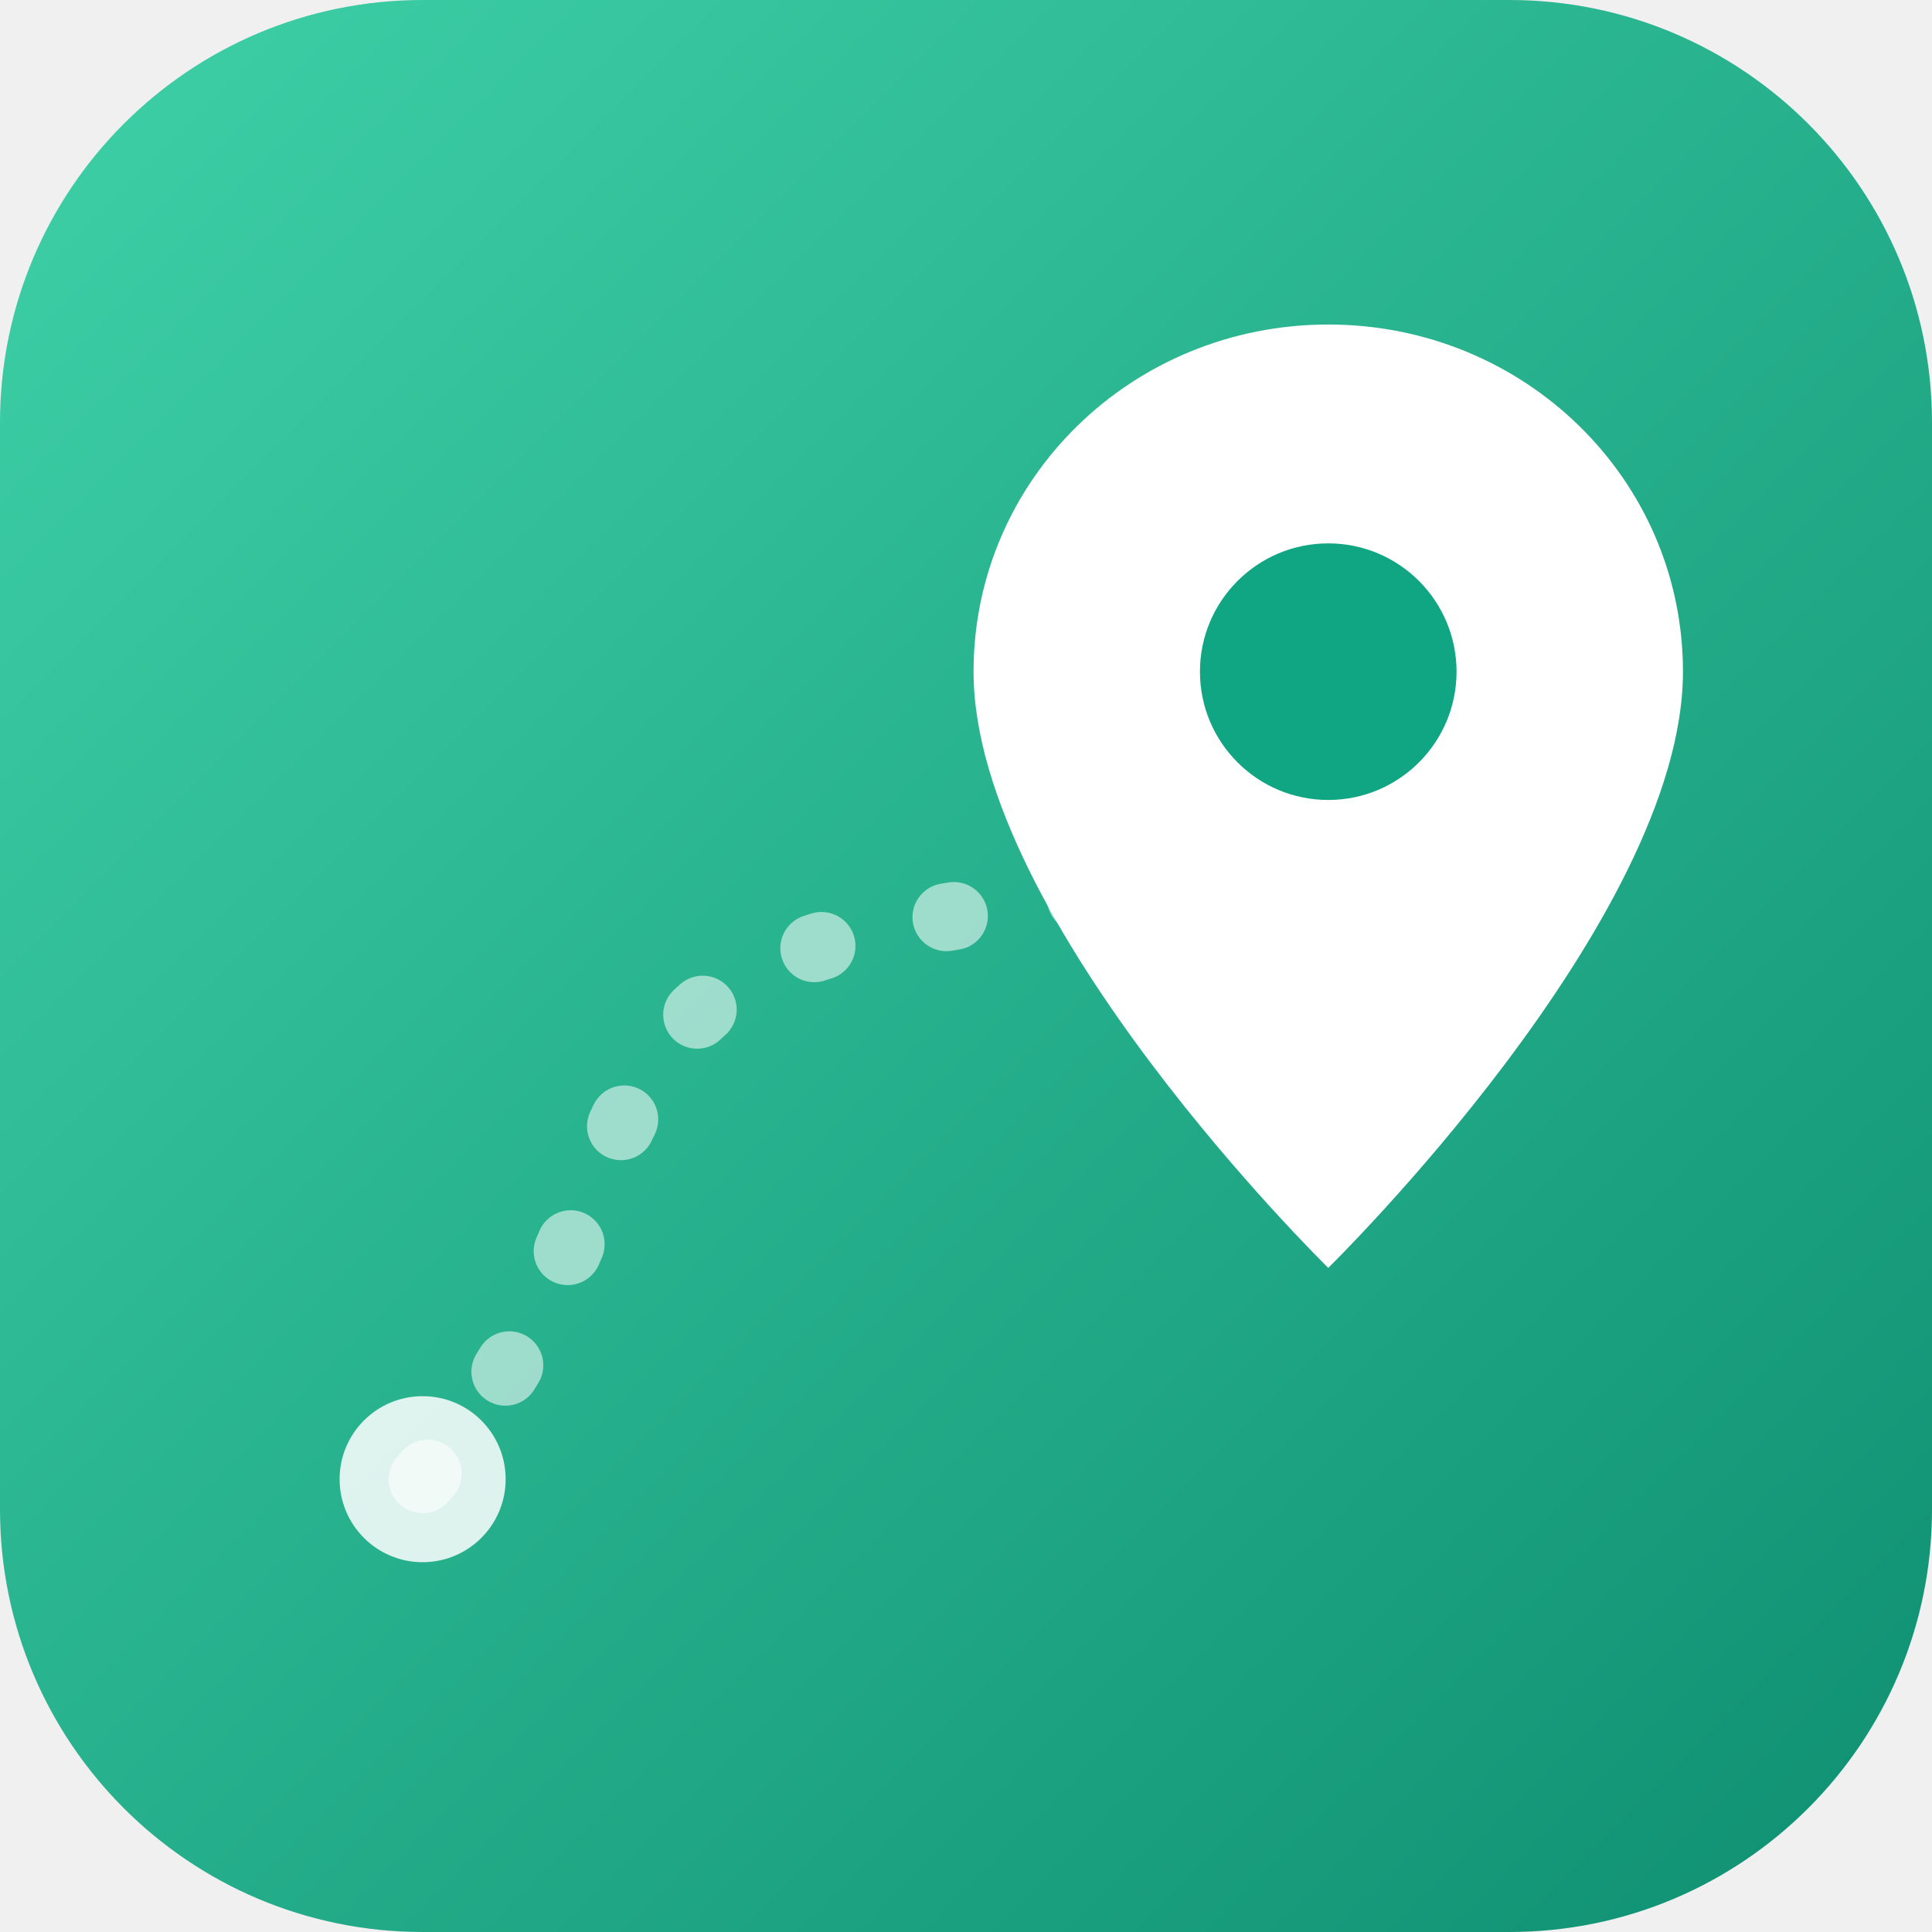
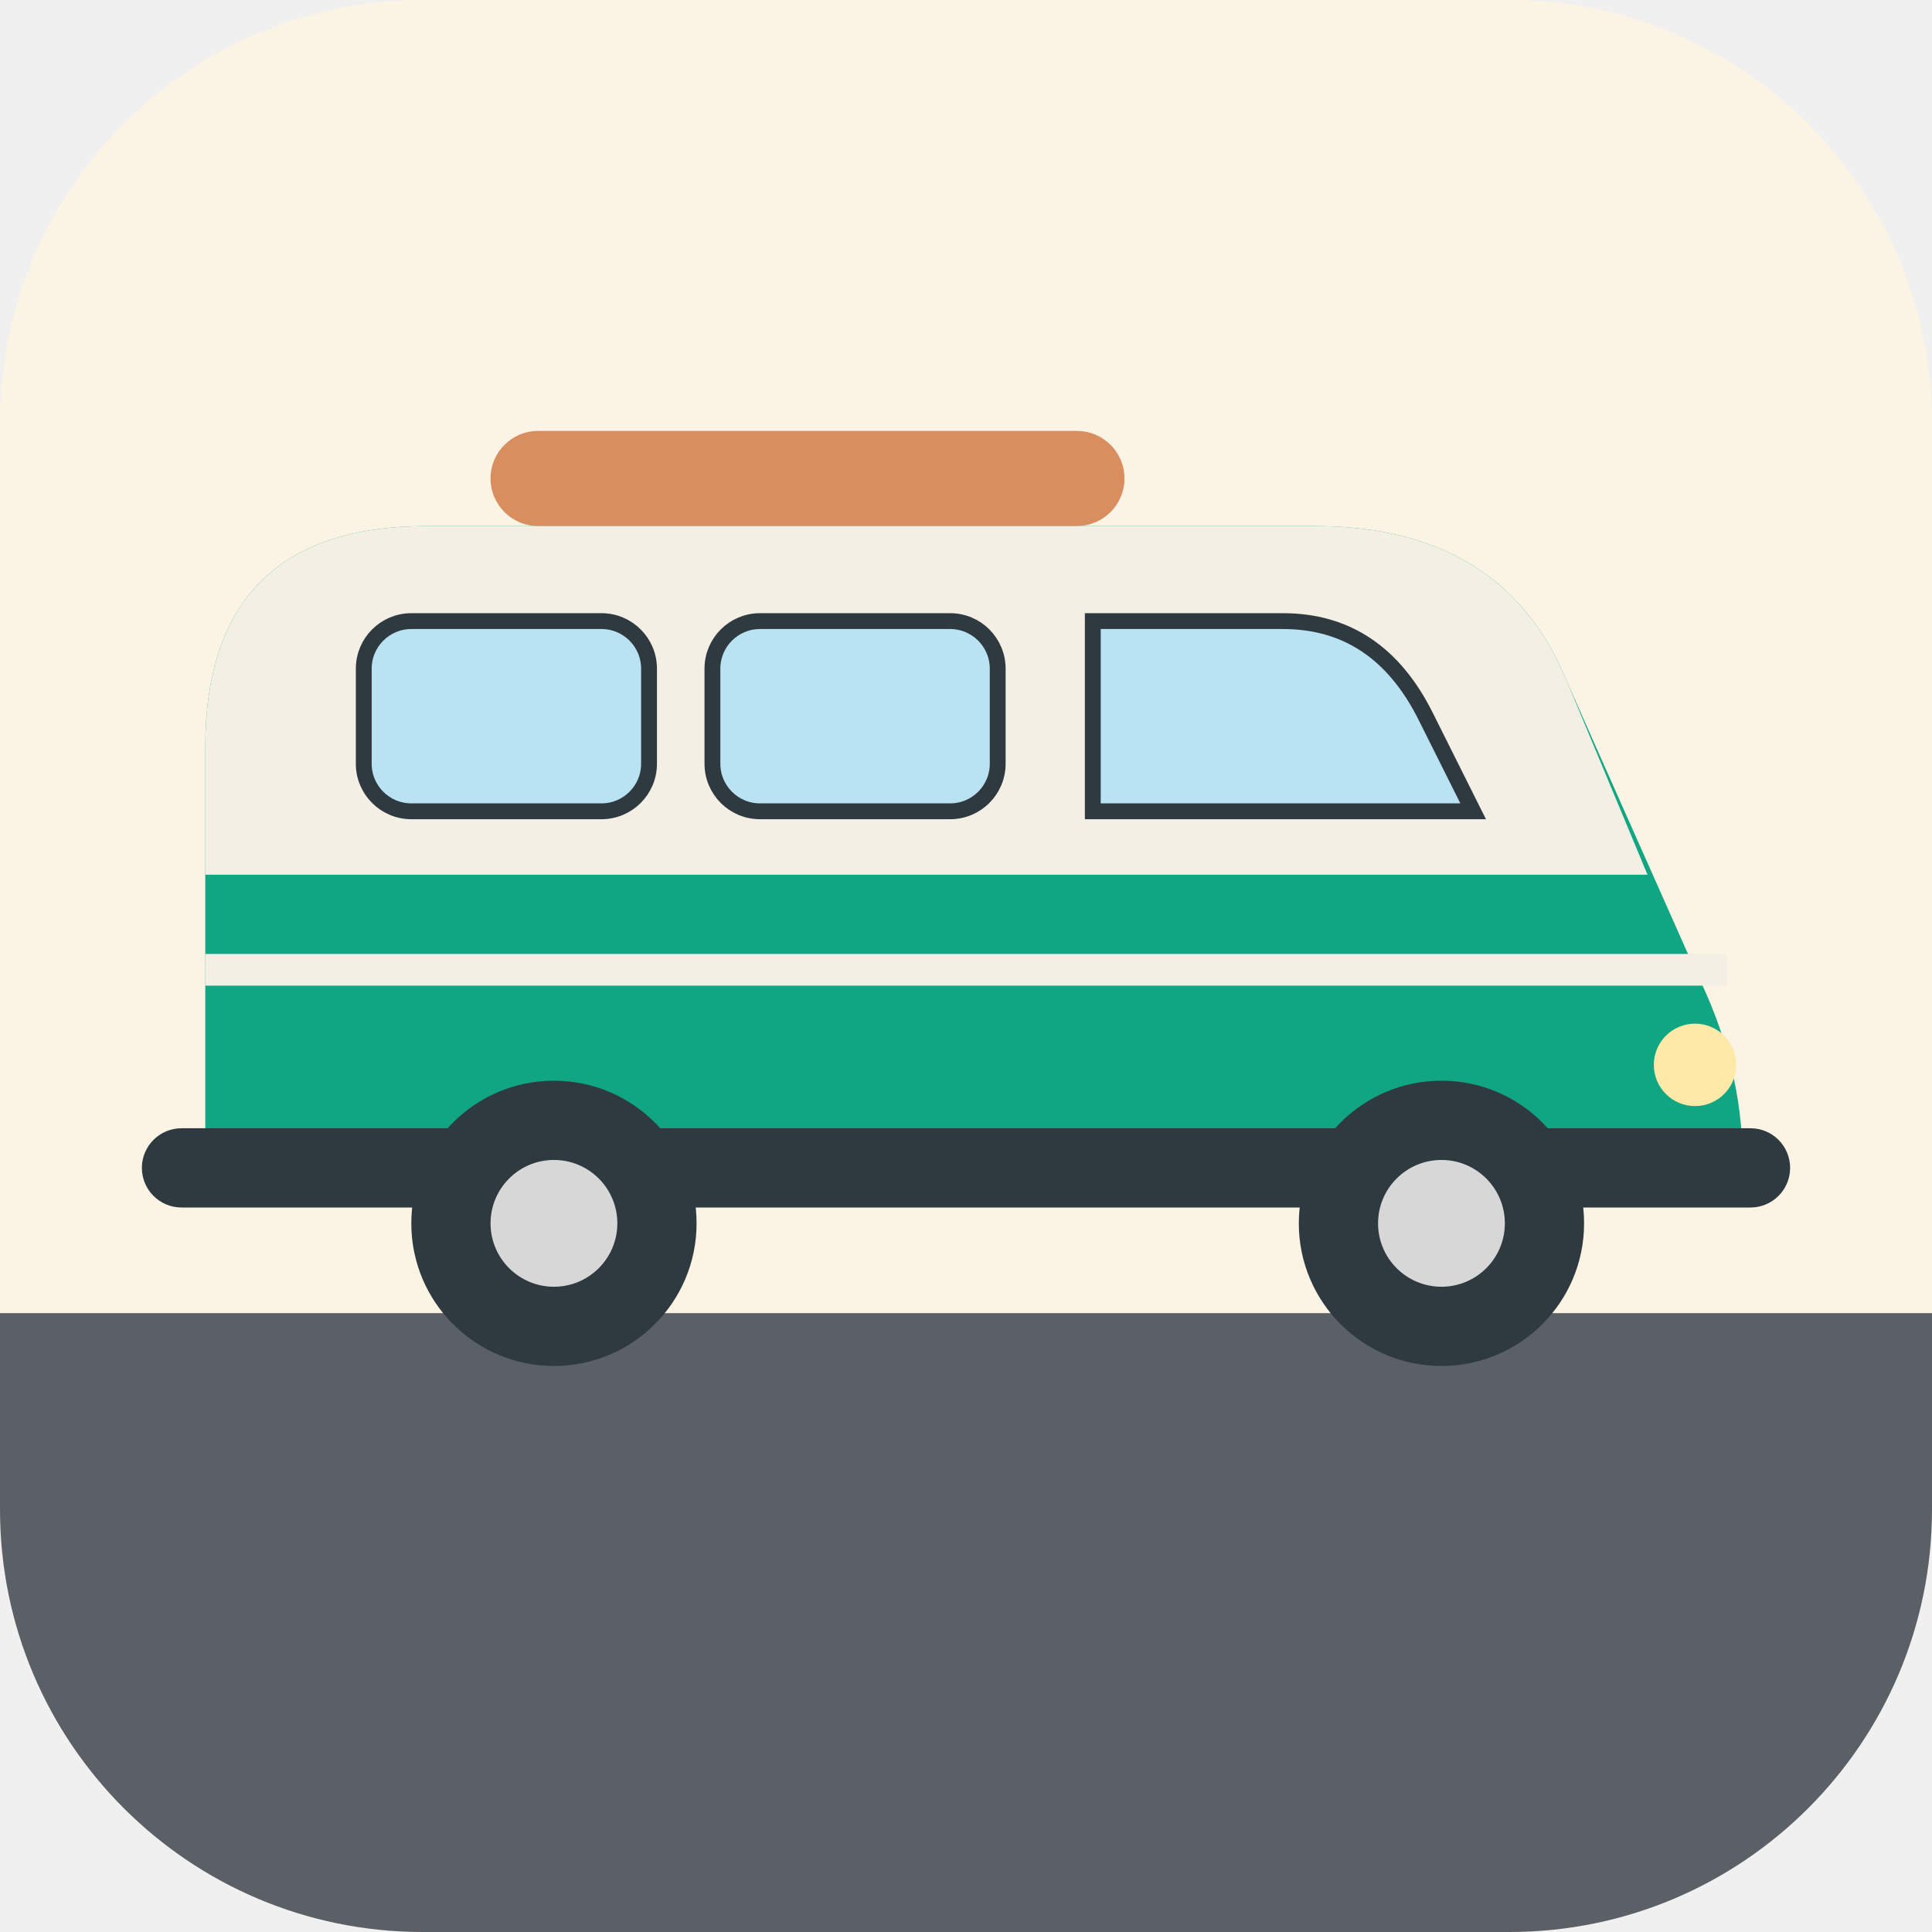
<svg xmlns="http://www.w3.org/2000/svg" viewBox="0 0 512 512">
  <defs>
-     <linearGradient id="bg" x1="0" y1="0" x2="1" y2="1">
-       <stop offset="0" stop-color="#3fd1a8" />
-       <stop offset="1" stop-color="#0e8f71" />
-     </linearGradient>
+     <clipPath id="c">
+       <rect width="512" height="512" rx="112" />
+     </clipPath>
  </defs>
-   <rect width="512" height="512" rx="112" fill="url(#bg)" />
-   <path d="M112 392 C 170 330, 150 270, 220 250 S 330 250, 352 190" fill="none" stroke="#ffffff" stroke-opacity="0.55" stroke-width="18" stroke-linecap="round" stroke-dasharray="2 34" />
-   <circle cx="112" cy="392" r="22" fill="#ffffff" fill-opacity="0.85" />
-   <path d="M352 86c-52 0-94 41-94 92 0 66 94 158 94 158s94-92 94-158c0-51-42-92-94-92z" fill="#ffffff" />
-   <circle cx="352" cy="178" r="34" fill="#11a683" />
+   <g clip-path="url(#c)">
+     <rect width="512" height="512" rx="112" fill="#fbf3e4" />
+     <rect x="0" y="348.0" width="512" height="164.0" fill="#5b5f66" />
+     <g transform="translate(256 236) scale(4.2) translate(-118 -73)">
+       <path d="M70 92 V64 q0 -14 14 -14 h56 q12 0 16 10 l8 18 q3 6 3 12 v2 z" fill="#11a683" />
+       <path d="M70 72 V64 q0 -14 14 -14 h56 q12 0 16 10 l5 12 z" fill="#f4efe4" />
+       <rect x="80" y="56" width="18" height="12" rx="3" fill="#b9e3f2" stroke="#2f3a40" stroke-width="1" />
+       <rect x="102" y="56" width="18" height="12" rx="3" fill="#b9e3f2" stroke="#2f3a40" stroke-width="1" />
+       <path d="M126 56 h12 q6 0 9 6 l3 6 h-24 z" fill="#b9e3f2" stroke="#2f3a40" stroke-width="1" />
+       <rect x="88" y="44" width="40" height="6" rx="3" fill="#d98e5f" />
+       <path d="M70 78 h96" stroke="#f4efe4" stroke-width="2" />
+       <circle cx="164" cy="84" r="2.6" fill="#ffe9a8" />
+       <rect x="66" y="88" width="104" height="5" rx="2.5" fill="#2f3a40" />
+       <circle cx="92" cy="94" r="9" fill="#2f3a40" />
+       <circle cx="92" cy="94" r="4" fill="#d7d7d7" />
+       <circle cx="148" cy="94" r="9" fill="#2f3a40" />
+       <circle cx="148" cy="94" r="4" fill="#d7d7d7" />
+     </g>
+   </g>
</svg>
